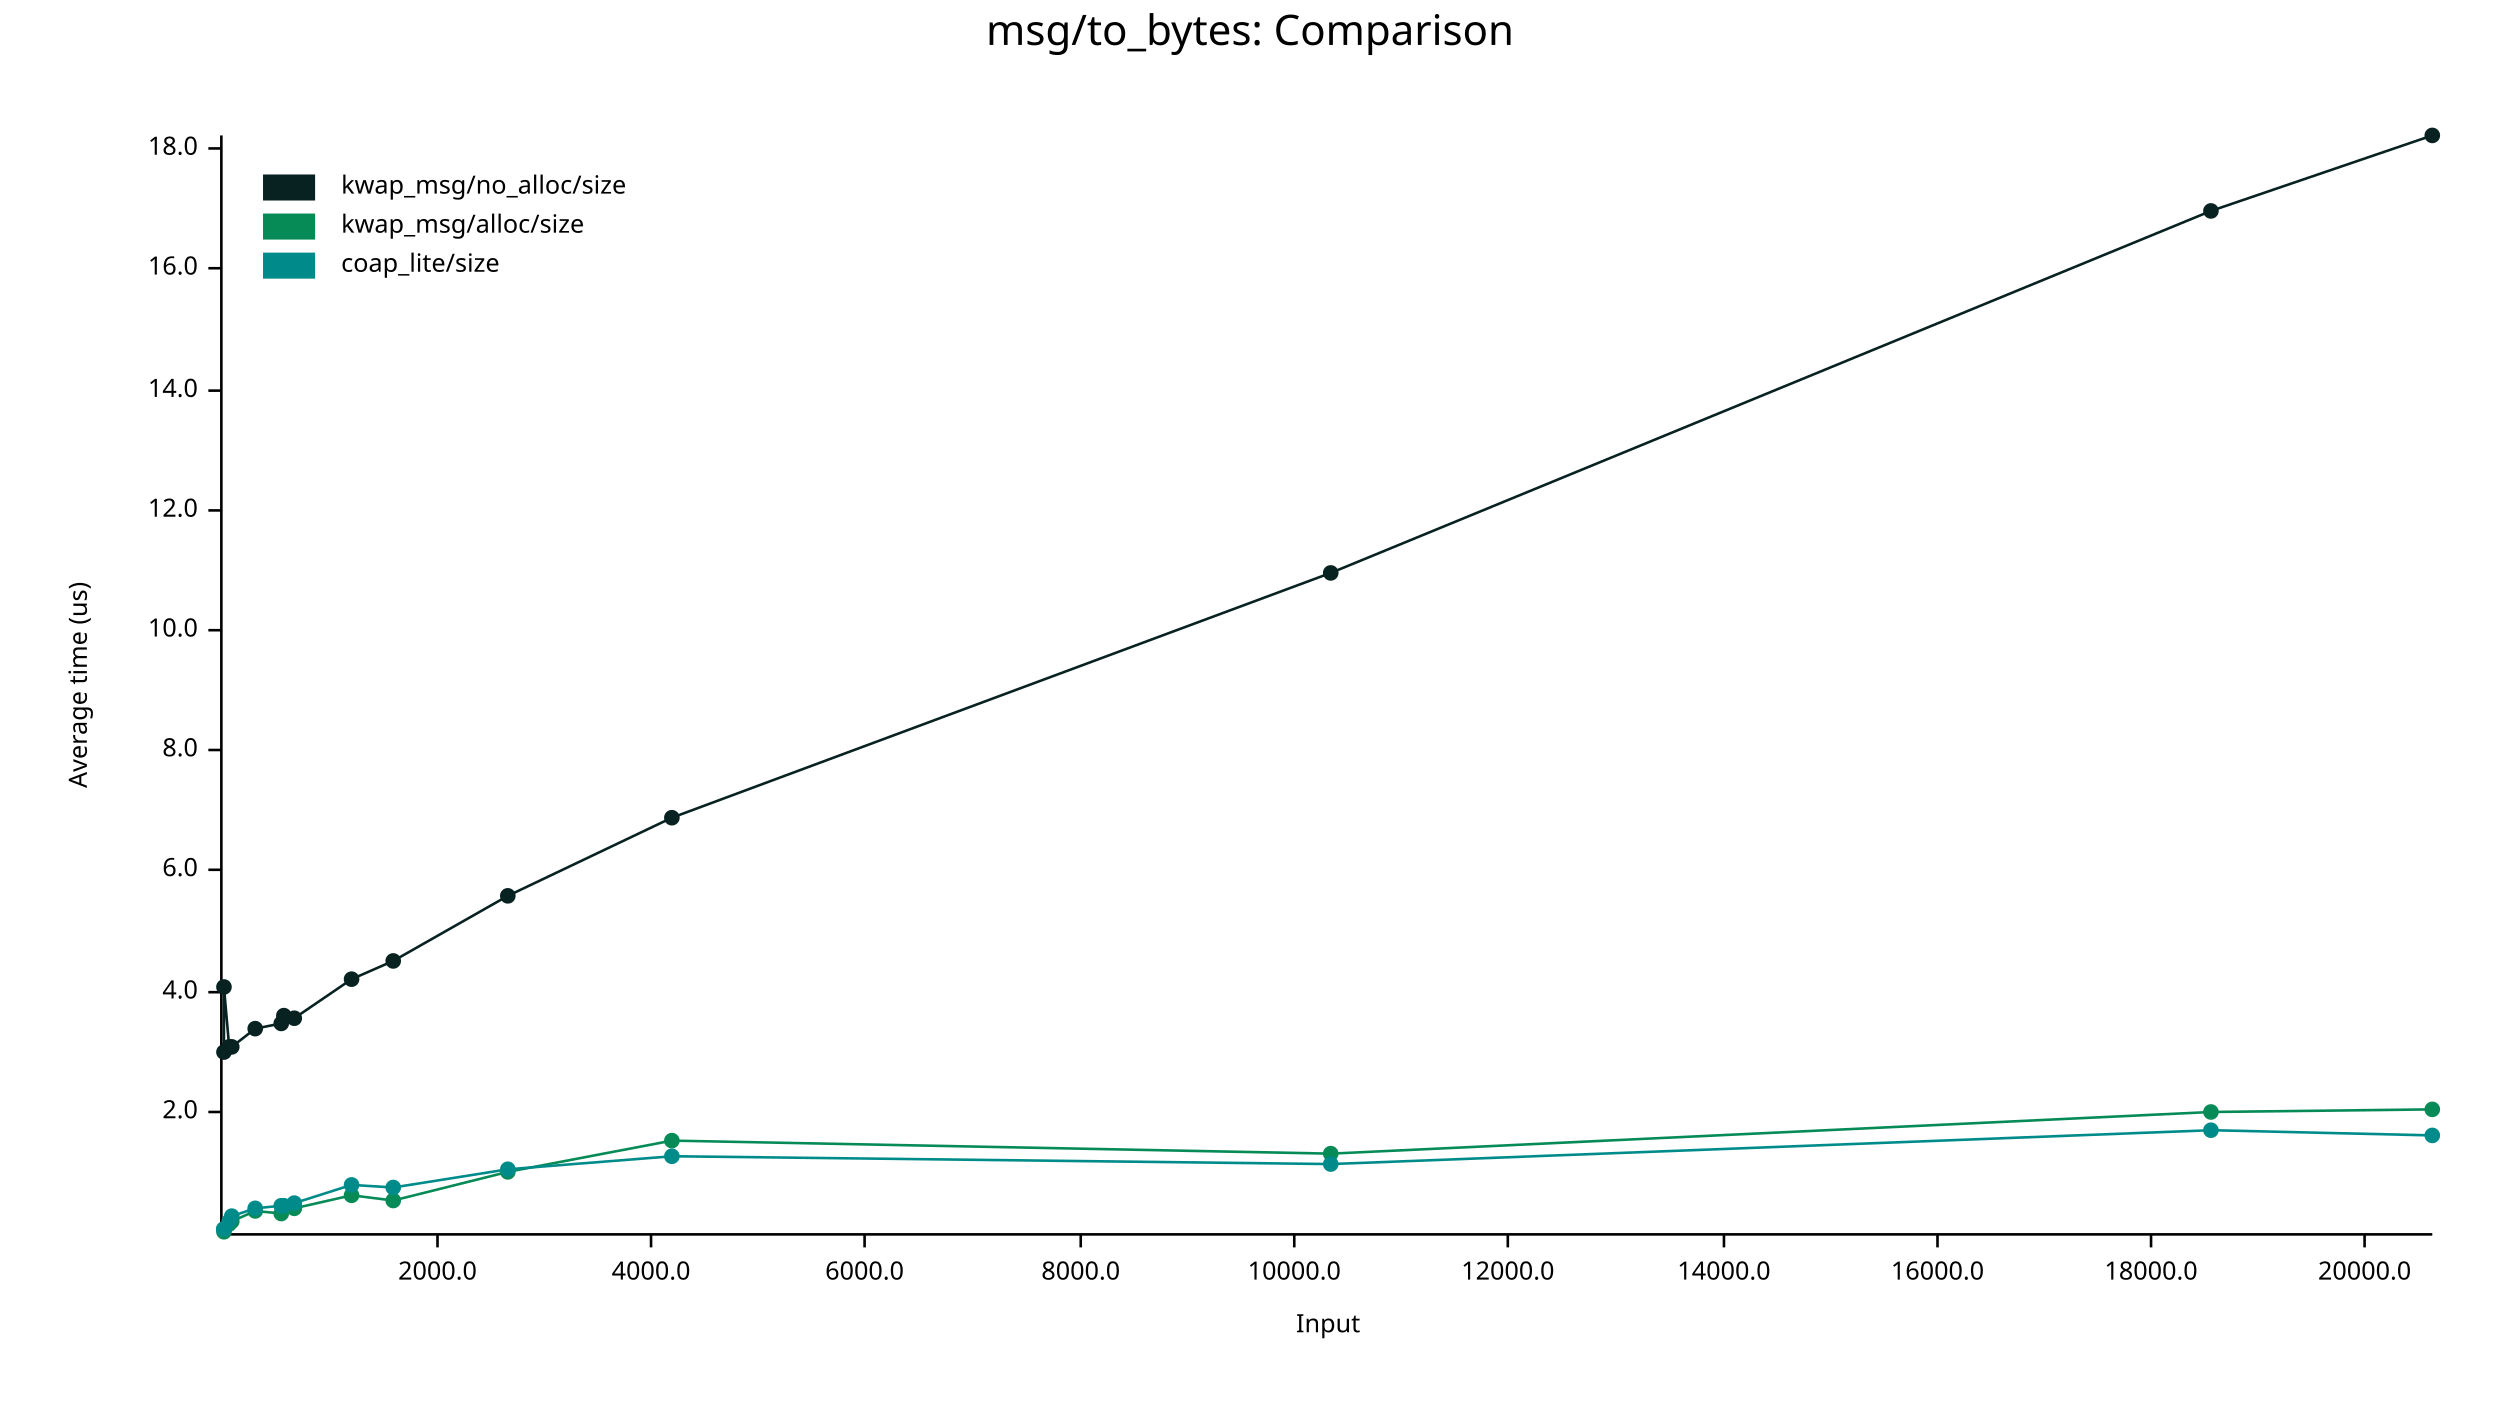
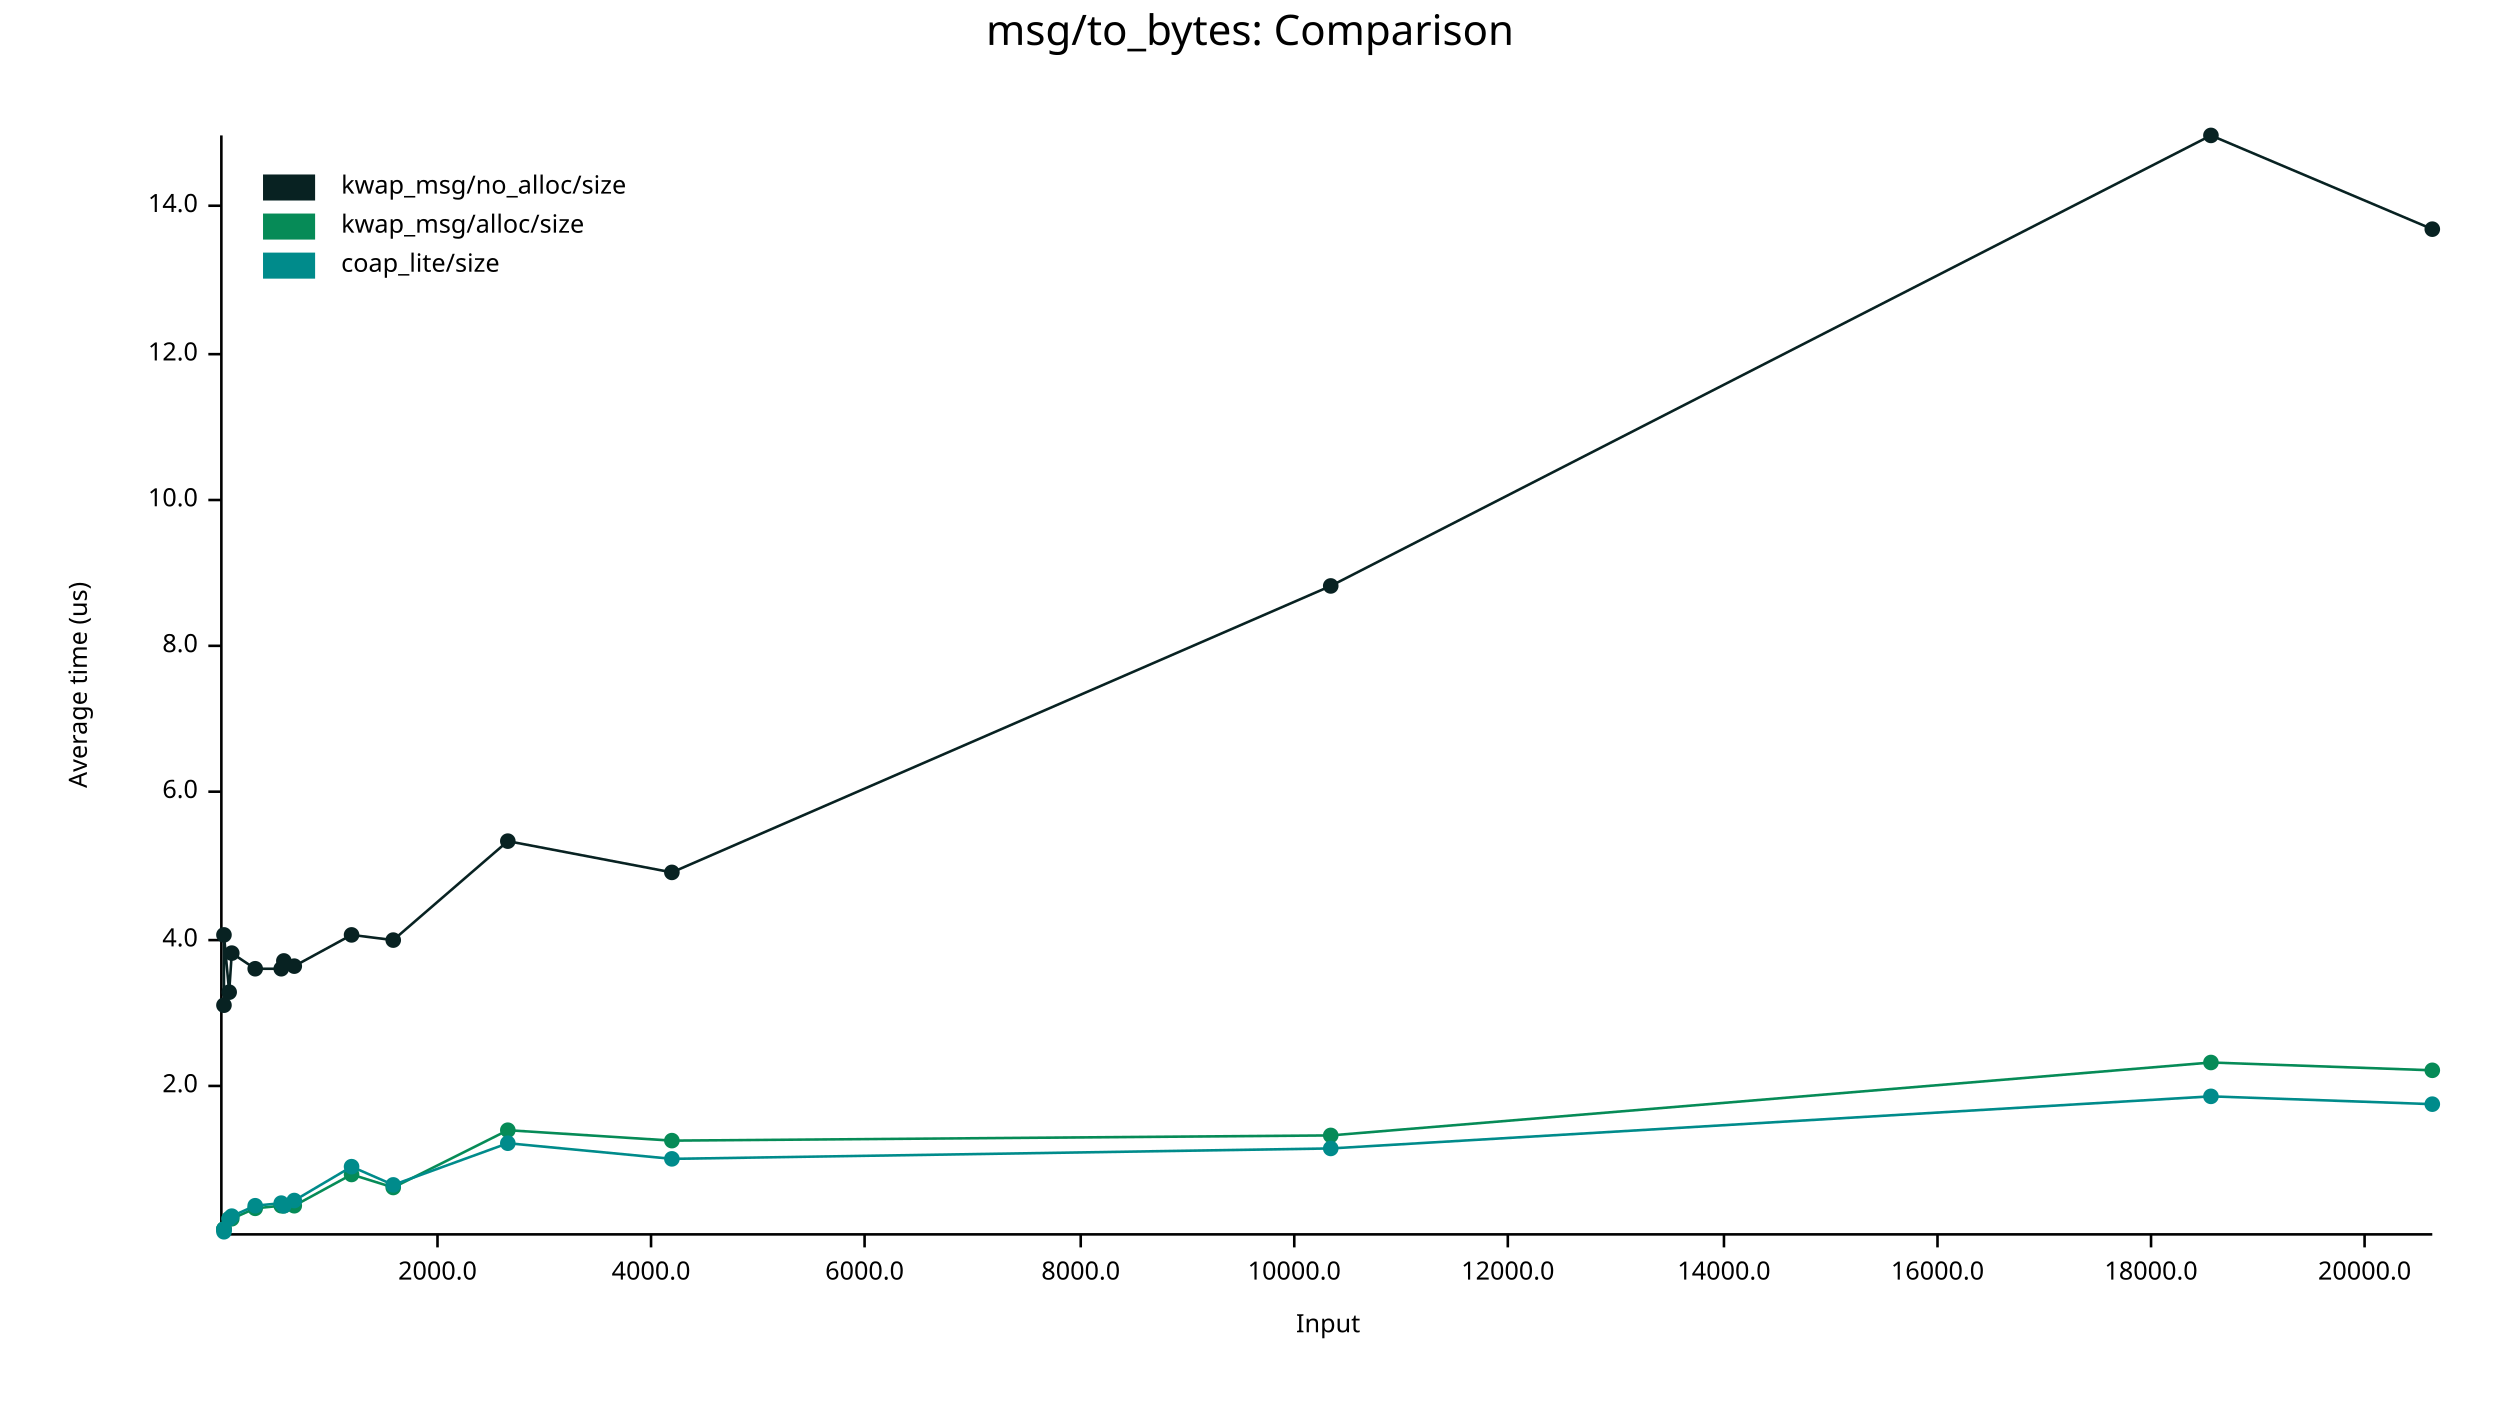
<svg xmlns="http://www.w3.org/2000/svg" width="960" height="540" viewBox="0 0 960 540">
  <text x="480" y="5" dy="0.76em" text-anchor="middle" font-family="sans-serif" font-size="16.129" opacity="1" fill="#000000">
msg/to_bytes: Comparison
</text>
  <text x="26" y="263" dy="0.76em" text-anchor="middle" font-family="sans-serif" font-size="9.677" opacity="1" fill="#000000" transform="rotate(270, 26, 263)">
Average time (us)
</text>
  <text x="510" y="514" dy="-0.5ex" text-anchor="middle" font-family="sans-serif" font-size="9.677" opacity="1" fill="#000000">
Input
</text>
  <polyline fill="none" opacity="1" stroke="#000000" stroke-width="1" points="85,52 85,474 " />
-   <text x="76" y="427" dy="0.5ex" text-anchor="end" font-family="sans-serif" font-size="9.677" opacity="1" fill="#000000">
+   <text x="76" y="417" dy="0.5ex" text-anchor="end" font-family="sans-serif" font-size="9.677" opacity="1" fill="#000000">
2.0
</text>
-   <polyline fill="none" opacity="1" stroke="#000000" stroke-width="1" points="80,427 85,427 " />
-   <text x="76" y="381" dy="0.5ex" text-anchor="end" font-family="sans-serif" font-size="9.677" opacity="1" fill="#000000">
+   <polyline fill="none" opacity="1" stroke="#000000" stroke-width="1" points="80,417 85,417 " />
+   <text x="76" y="361" dy="0.5ex" text-anchor="end" font-family="sans-serif" font-size="9.677" opacity="1" fill="#000000">
4.0
</text>
-   <polyline fill="none" opacity="1" stroke="#000000" stroke-width="1" points="80,381 85,381 " />
-   <text x="76" y="334" dy="0.5ex" text-anchor="end" font-family="sans-serif" font-size="9.677" opacity="1" fill="#000000">
+   <polyline fill="none" opacity="1" stroke="#000000" stroke-width="1" points="80,361 85,361 " />
+   <text x="76" y="304" dy="0.5ex" text-anchor="end" font-family="sans-serif" font-size="9.677" opacity="1" fill="#000000">
6.0
</text>
-   <polyline fill="none" opacity="1" stroke="#000000" stroke-width="1" points="80,334 85,334 " />
-   <text x="76" y="288" dy="0.5ex" text-anchor="end" font-family="sans-serif" font-size="9.677" opacity="1" fill="#000000">
+   <polyline fill="none" opacity="1" stroke="#000000" stroke-width="1" points="80,304 85,304 " />
+   <text x="76" y="248" dy="0.5ex" text-anchor="end" font-family="sans-serif" font-size="9.677" opacity="1" fill="#000000">
8.0
</text>
-   <polyline fill="none" opacity="1" stroke="#000000" stroke-width="1" points="80,288 85,288 " />
-   <text x="76" y="242" dy="0.5ex" text-anchor="end" font-family="sans-serif" font-size="9.677" opacity="1" fill="#000000">
+   <polyline fill="none" opacity="1" stroke="#000000" stroke-width="1" points="80,248 85,248 " />
+   <text x="76" y="192" dy="0.5ex" text-anchor="end" font-family="sans-serif" font-size="9.677" opacity="1" fill="#000000">
10.0
</text>
-   <polyline fill="none" opacity="1" stroke="#000000" stroke-width="1" points="80,242 85,242 " />
-   <text x="76" y="196" dy="0.5ex" text-anchor="end" font-family="sans-serif" font-size="9.677" opacity="1" fill="#000000">
+   <polyline fill="none" opacity="1" stroke="#000000" stroke-width="1" points="80,192 85,192 " />
+   <text x="76" y="136" dy="0.5ex" text-anchor="end" font-family="sans-serif" font-size="9.677" opacity="1" fill="#000000">
12.0
</text>
-   <polyline fill="none" opacity="1" stroke="#000000" stroke-width="1" points="80,196 85,196 " />
-   <text x="76" y="150" dy="0.5ex" text-anchor="end" font-family="sans-serif" font-size="9.677" opacity="1" fill="#000000">
+   <polyline fill="none" opacity="1" stroke="#000000" stroke-width="1" points="80,136 85,136 " />
+   <text x="76" y="79" dy="0.5ex" text-anchor="end" font-family="sans-serif" font-size="9.677" opacity="1" fill="#000000">
14.0
</text>
-   <polyline fill="none" opacity="1" stroke="#000000" stroke-width="1" points="80,150 85,150 " />
-   <text x="76" y="103" dy="0.5ex" text-anchor="end" font-family="sans-serif" font-size="9.677" opacity="1" fill="#000000">
- 16.0
- </text>
-   <polyline fill="none" opacity="1" stroke="#000000" stroke-width="1" points="80,103 85,103 " />
-   <text x="76" y="57" dy="0.5ex" text-anchor="end" font-family="sans-serif" font-size="9.677" opacity="1" fill="#000000">
- 18.0
- </text>
-   <polyline fill="none" opacity="1" stroke="#000000" stroke-width="1" points="80,57 85,57 " />
+   <polyline fill="none" opacity="1" stroke="#000000" stroke-width="1" points="80,79 85,79 " />
  <polyline fill="none" opacity="1" stroke="#000000" stroke-width="1" points="86,474 934,474 " />
  <text x="168" y="484" dy="0.76em" text-anchor="middle" font-family="sans-serif" font-size="9.677" opacity="1" fill="#000000">
2000.0
</text>
  <polyline fill="none" opacity="1" stroke="#000000" stroke-width="1" points="168,474 168,479 " />
  <text x="250" y="484" dy="0.76em" text-anchor="middle" font-family="sans-serif" font-size="9.677" opacity="1" fill="#000000">
4000.0
</text>
  <polyline fill="none" opacity="1" stroke="#000000" stroke-width="1" points="250,474 250,479 " />
  <text x="332" y="484" dy="0.76em" text-anchor="middle" font-family="sans-serif" font-size="9.677" opacity="1" fill="#000000">
6000.0
</text>
  <polyline fill="none" opacity="1" stroke="#000000" stroke-width="1" points="332,474 332,479 " />
  <text x="415" y="484" dy="0.76em" text-anchor="middle" font-family="sans-serif" font-size="9.677" opacity="1" fill="#000000">
8000.0
</text>
  <polyline fill="none" opacity="1" stroke="#000000" stroke-width="1" points="415,474 415,479 " />
  <text x="497" y="484" dy="0.76em" text-anchor="middle" font-family="sans-serif" font-size="9.677" opacity="1" fill="#000000">
10000.0
</text>
  <polyline fill="none" opacity="1" stroke="#000000" stroke-width="1" points="497,474 497,479 " />
  <text x="579" y="484" dy="0.76em" text-anchor="middle" font-family="sans-serif" font-size="9.677" opacity="1" fill="#000000">
12000.0
</text>
  <polyline fill="none" opacity="1" stroke="#000000" stroke-width="1" points="579,474 579,479 " />
  <text x="662" y="484" dy="0.76em" text-anchor="middle" font-family="sans-serif" font-size="9.677" opacity="1" fill="#000000">
14000.0
</text>
  <polyline fill="none" opacity="1" stroke="#000000" stroke-width="1" points="662,474 662,479 " />
  <text x="744" y="484" dy="0.76em" text-anchor="middle" font-family="sans-serif" font-size="9.677" opacity="1" fill="#000000">
16000.0
</text>
  <polyline fill="none" opacity="1" stroke="#000000" stroke-width="1" points="744,474 744,479 " />
  <text x="826" y="484" dy="0.76em" text-anchor="middle" font-family="sans-serif" font-size="9.677" opacity="1" fill="#000000">
18000.0
</text>
  <polyline fill="none" opacity="1" stroke="#000000" stroke-width="1" points="826,474 826,479 " />
  <text x="908" y="484" dy="0.76em" text-anchor="middle" font-family="sans-serif" font-size="9.677" opacity="1" fill="#000000">
20000.0
</text>
  <polyline fill="none" opacity="1" stroke="#000000" stroke-width="1" points="908,474 908,479 " />
-   <circle cx="86" cy="404" r="3" opacity="1" fill="#082222" stroke="none" stroke-width="1" />
-   <circle cx="86" cy="379" r="3" opacity="1" fill="#082222" stroke="none" stroke-width="1" />
-   <circle cx="88" cy="402" r="3" opacity="1" fill="#082222" stroke="none" stroke-width="1" />
-   <circle cx="89" cy="402" r="3" opacity="1" fill="#082222" stroke="none" stroke-width="1" />
-   <circle cx="98" cy="395" r="3" opacity="1" fill="#082222" stroke="none" stroke-width="1" />
-   <circle cx="108" cy="393" r="3" opacity="1" fill="#082222" stroke="none" stroke-width="1" />
-   <circle cx="109" cy="390" r="3" opacity="1" fill="#082222" stroke="none" stroke-width="1" />
-   <circle cx="113" cy="391" r="3" opacity="1" fill="#082222" stroke="none" stroke-width="1" />
-   <circle cx="135" cy="376" r="3" opacity="1" fill="#082222" stroke="none" stroke-width="1" />
-   <circle cx="151" cy="369" r="3" opacity="1" fill="#082222" stroke="none" stroke-width="1" />
-   <circle cx="195" cy="344" r="3" opacity="1" fill="#082222" stroke="none" stroke-width="1" />
-   <circle cx="258" cy="314" r="3" opacity="1" fill="#082222" stroke="none" stroke-width="1" />
-   <circle cx="511" cy="220" r="3" opacity="1" fill="#082222" stroke="none" stroke-width="1" />
-   <circle cx="849" cy="81" r="3" opacity="1" fill="#082222" stroke="none" stroke-width="1" />
-   <circle cx="934" cy="52" r="3" opacity="1" fill="#082222" stroke="none" stroke-width="1" />
-   <polyline fill="none" opacity="1" stroke="#082222" stroke-width="1" points="86,404 86,379 88,402 89,402 98,395 108,393 109,390 113,391 135,376 151,369 195,344 258,314 511,220 849,81 934,52 " />
-   <circle cx="86" cy="473" r="3" opacity="1" fill="#068B57" stroke="none" stroke-width="1" />
+   <circle cx="86" cy="386" r="3" opacity="1" fill="#082222" stroke="none" stroke-width="1" />
+   <circle cx="86" cy="359" r="3" opacity="1" fill="#082222" stroke="none" stroke-width="1" />
+   <circle cx="88" cy="381" r="3" opacity="1" fill="#082222" stroke="none" stroke-width="1" />
+   <circle cx="89" cy="366" r="3" opacity="1" fill="#082222" stroke="none" stroke-width="1" />
+   <circle cx="98" cy="372" r="3" opacity="1" fill="#082222" stroke="none" stroke-width="1" />
+   <circle cx="108" cy="372" r="3" opacity="1" fill="#082222" stroke="none" stroke-width="1" />
+   <circle cx="109" cy="369" r="3" opacity="1" fill="#082222" stroke="none" stroke-width="1" />
+   <circle cx="113" cy="371" r="3" opacity="1" fill="#082222" stroke="none" stroke-width="1" />
+   <circle cx="135" cy="359" r="3" opacity="1" fill="#082222" stroke="none" stroke-width="1" />
+   <circle cx="151" cy="361" r="3" opacity="1" fill="#082222" stroke="none" stroke-width="1" />
+   <circle cx="195" cy="323" r="3" opacity="1" fill="#082222" stroke="none" stroke-width="1" />
+   <circle cx="258" cy="335" r="3" opacity="1" fill="#082222" stroke="none" stroke-width="1" />
+   <circle cx="511" cy="225" r="3" opacity="1" fill="#082222" stroke="none" stroke-width="1" />
+   <circle cx="849" cy="52" r="3" opacity="1" fill="#082222" stroke="none" stroke-width="1" />
+   <circle cx="934" cy="88" r="3" opacity="1" fill="#082222" stroke="none" stroke-width="1" />
+   <polyline fill="none" opacity="1" stroke="#082222" stroke-width="1" points="86,386 86,359 88,381 89,366 98,372 108,372 109,369 113,371 135,359 151,361 195,323 258,335 511,225 849,52 934,88 " />
  <circle cx="86" cy="472" r="3" opacity="1" fill="#068B57" stroke="none" stroke-width="1" />
-   <circle cx="88" cy="470" r="3" opacity="1" fill="#068B57" stroke="none" stroke-width="1" />
-   <circle cx="89" cy="469" r="3" opacity="1" fill="#068B57" stroke="none" stroke-width="1" />
-   <circle cx="98" cy="465" r="3" opacity="1" fill="#068B57" stroke="none" stroke-width="1" />
-   <circle cx="108" cy="466" r="3" opacity="1" fill="#068B57" stroke="none" stroke-width="1" />
-   <circle cx="109" cy="464" r="3" opacity="1" fill="#068B57" stroke="none" stroke-width="1" />
-   <circle cx="113" cy="464" r="3" opacity="1" fill="#068B57" stroke="none" stroke-width="1" />
-   <circle cx="135" cy="459" r="3" opacity="1" fill="#068B57" stroke="none" stroke-width="1" />
-   <circle cx="151" cy="461" r="3" opacity="1" fill="#068B57" stroke="none" stroke-width="1" />
-   <circle cx="195" cy="450" r="3" opacity="1" fill="#068B57" stroke="none" stroke-width="1" />
+   <circle cx="86" cy="472" r="3" opacity="1" fill="#068B57" stroke="none" stroke-width="1" />
+   <circle cx="88" cy="468" r="3" opacity="1" fill="#068B57" stroke="none" stroke-width="1" />
+   <circle cx="89" cy="468" r="3" opacity="1" fill="#068B57" stroke="none" stroke-width="1" />
+   <circle cx="98" cy="464" r="3" opacity="1" fill="#068B57" stroke="none" stroke-width="1" />
+   <circle cx="108" cy="463" r="3" opacity="1" fill="#068B57" stroke="none" stroke-width="1" />
+   <circle cx="109" cy="463" r="3" opacity="1" fill="#068B57" stroke="none" stroke-width="1" />
+   <circle cx="113" cy="463" r="3" opacity="1" fill="#068B57" stroke="none" stroke-width="1" />
+   <circle cx="135" cy="451" r="3" opacity="1" fill="#068B57" stroke="none" stroke-width="1" />
+   <circle cx="151" cy="456" r="3" opacity="1" fill="#068B57" stroke="none" stroke-width="1" />
+   <circle cx="195" cy="434" r="3" opacity="1" fill="#068B57" stroke="none" stroke-width="1" />
  <circle cx="258" cy="438" r="3" opacity="1" fill="#068B57" stroke="none" stroke-width="1" />
-   <circle cx="511" cy="443" r="3" opacity="1" fill="#068B57" stroke="none" stroke-width="1" />
-   <circle cx="849" cy="427" r="3" opacity="1" fill="#068B57" stroke="none" stroke-width="1" />
-   <circle cx="934" cy="426" r="3" opacity="1" fill="#068B57" stroke="none" stroke-width="1" />
-   <polyline fill="none" opacity="1" stroke="#068B57" stroke-width="1" points="86,473 86,472 88,470 89,469 98,465 108,466 109,464 113,464 135,459 151,461 195,450 258,438 511,443 849,427 934,426 " />
+   <circle cx="511" cy="436" r="3" opacity="1" fill="#068B57" stroke="none" stroke-width="1" />
+   <circle cx="849" cy="408" r="3" opacity="1" fill="#068B57" stroke="none" stroke-width="1" />
+   <circle cx="934" cy="411" r="3" opacity="1" fill="#068B57" stroke="none" stroke-width="1" />
+   <polyline fill="none" opacity="1" stroke="#068B57" stroke-width="1" points="86,472 86,472 88,468 89,468 98,464 108,463 109,463 113,463 135,451 151,456 195,434 258,438 511,436 849,408 934,411 " />
  <circle cx="86" cy="472" r="3" opacity="1" fill="#008B8B" stroke="none" stroke-width="1" />
-   <circle cx="86" cy="472" r="3" opacity="1" fill="#008B8B" stroke="none" stroke-width="1" />
-   <circle cx="88" cy="469" r="3" opacity="1" fill="#008B8B" stroke="none" stroke-width="1" />
+   <circle cx="86" cy="473" r="3" opacity="1" fill="#008B8B" stroke="none" stroke-width="1" />
+   <circle cx="88" cy="468" r="3" opacity="1" fill="#008B8B" stroke="none" stroke-width="1" />
  <circle cx="89" cy="467" r="3" opacity="1" fill="#008B8B" stroke="none" stroke-width="1" />
-   <circle cx="98" cy="464" r="3" opacity="1" fill="#008B8B" stroke="none" stroke-width="1" />
-   <circle cx="108" cy="463" r="3" opacity="1" fill="#008B8B" stroke="none" stroke-width="1" />
+   <circle cx="98" cy="463" r="3" opacity="1" fill="#008B8B" stroke="none" stroke-width="1" />
+   <circle cx="108" cy="462" r="3" opacity="1" fill="#008B8B" stroke="none" stroke-width="1" />
  <circle cx="109" cy="463" r="3" opacity="1" fill="#008B8B" stroke="none" stroke-width="1" />
-   <circle cx="113" cy="462" r="3" opacity="1" fill="#008B8B" stroke="none" stroke-width="1" />
-   <circle cx="135" cy="455" r="3" opacity="1" fill="#008B8B" stroke="none" stroke-width="1" />
-   <circle cx="151" cy="456" r="3" opacity="1" fill="#008B8B" stroke="none" stroke-width="1" />
-   <circle cx="195" cy="449" r="3" opacity="1" fill="#008B8B" stroke="none" stroke-width="1" />
-   <circle cx="258" cy="444" r="3" opacity="1" fill="#008B8B" stroke="none" stroke-width="1" />
-   <circle cx="511" cy="447" r="3" opacity="1" fill="#008B8B" stroke="none" stroke-width="1" />
-   <circle cx="849" cy="434" r="3" opacity="1" fill="#008B8B" stroke="none" stroke-width="1" />
-   <circle cx="934" cy="436" r="3" opacity="1" fill="#008B8B" stroke="none" stroke-width="1" />
-   <polyline fill="none" opacity="1" stroke="#008B8B" stroke-width="1" points="86,472 86,472 88,469 89,467 98,464 108,463 109,463 113,462 135,455 151,456 195,449 258,444 511,447 849,434 934,436 " />
+   <circle cx="113" cy="461" r="3" opacity="1" fill="#008B8B" stroke="none" stroke-width="1" />
+   <circle cx="135" cy="448" r="3" opacity="1" fill="#008B8B" stroke="none" stroke-width="1" />
+   <circle cx="151" cy="455" r="3" opacity="1" fill="#008B8B" stroke="none" stroke-width="1" />
+   <circle cx="195" cy="439" r="3" opacity="1" fill="#008B8B" stroke="none" stroke-width="1" />
+   <circle cx="258" cy="445" r="3" opacity="1" fill="#008B8B" stroke="none" stroke-width="1" />
+   <circle cx="511" cy="441" r="3" opacity="1" fill="#008B8B" stroke="none" stroke-width="1" />
+   <circle cx="849" cy="421" r="3" opacity="1" fill="#008B8B" stroke="none" stroke-width="1" />
+   <circle cx="934" cy="424" r="3" opacity="1" fill="#008B8B" stroke="none" stroke-width="1" />
+   <polyline fill="none" opacity="1" stroke="#008B8B" stroke-width="1" points="86,472 86,473 88,468 89,467 98,463 108,462 109,463 113,461 135,448 151,455 195,439 258,445 511,441 849,421 934,424 " />
  <text x="131" y="67" dy="0.76em" text-anchor="start" font-family="sans-serif" font-size="9.677" opacity="1" fill="#000000">
kwap_msg/no_alloc/size
</text>
  <text x="131" y="82" dy="0.76em" text-anchor="start" font-family="sans-serif" font-size="9.677" opacity="1" fill="#000000">
kwap_msg/alloc/size
</text>
  <text x="131" y="97" dy="0.76em" text-anchor="start" font-family="sans-serif" font-size="9.677" opacity="1" fill="#000000">
coap_lite/size
</text>
  <rect x="101" y="67" width="20" height="10" opacity="1" fill="#082222" stroke="none" />
  <rect x="101" y="82" width="20" height="10" opacity="1" fill="#068B57" stroke="none" />
  <rect x="101" y="97" width="20" height="10" opacity="1" fill="#008B8B" stroke="none" />
</svg>
